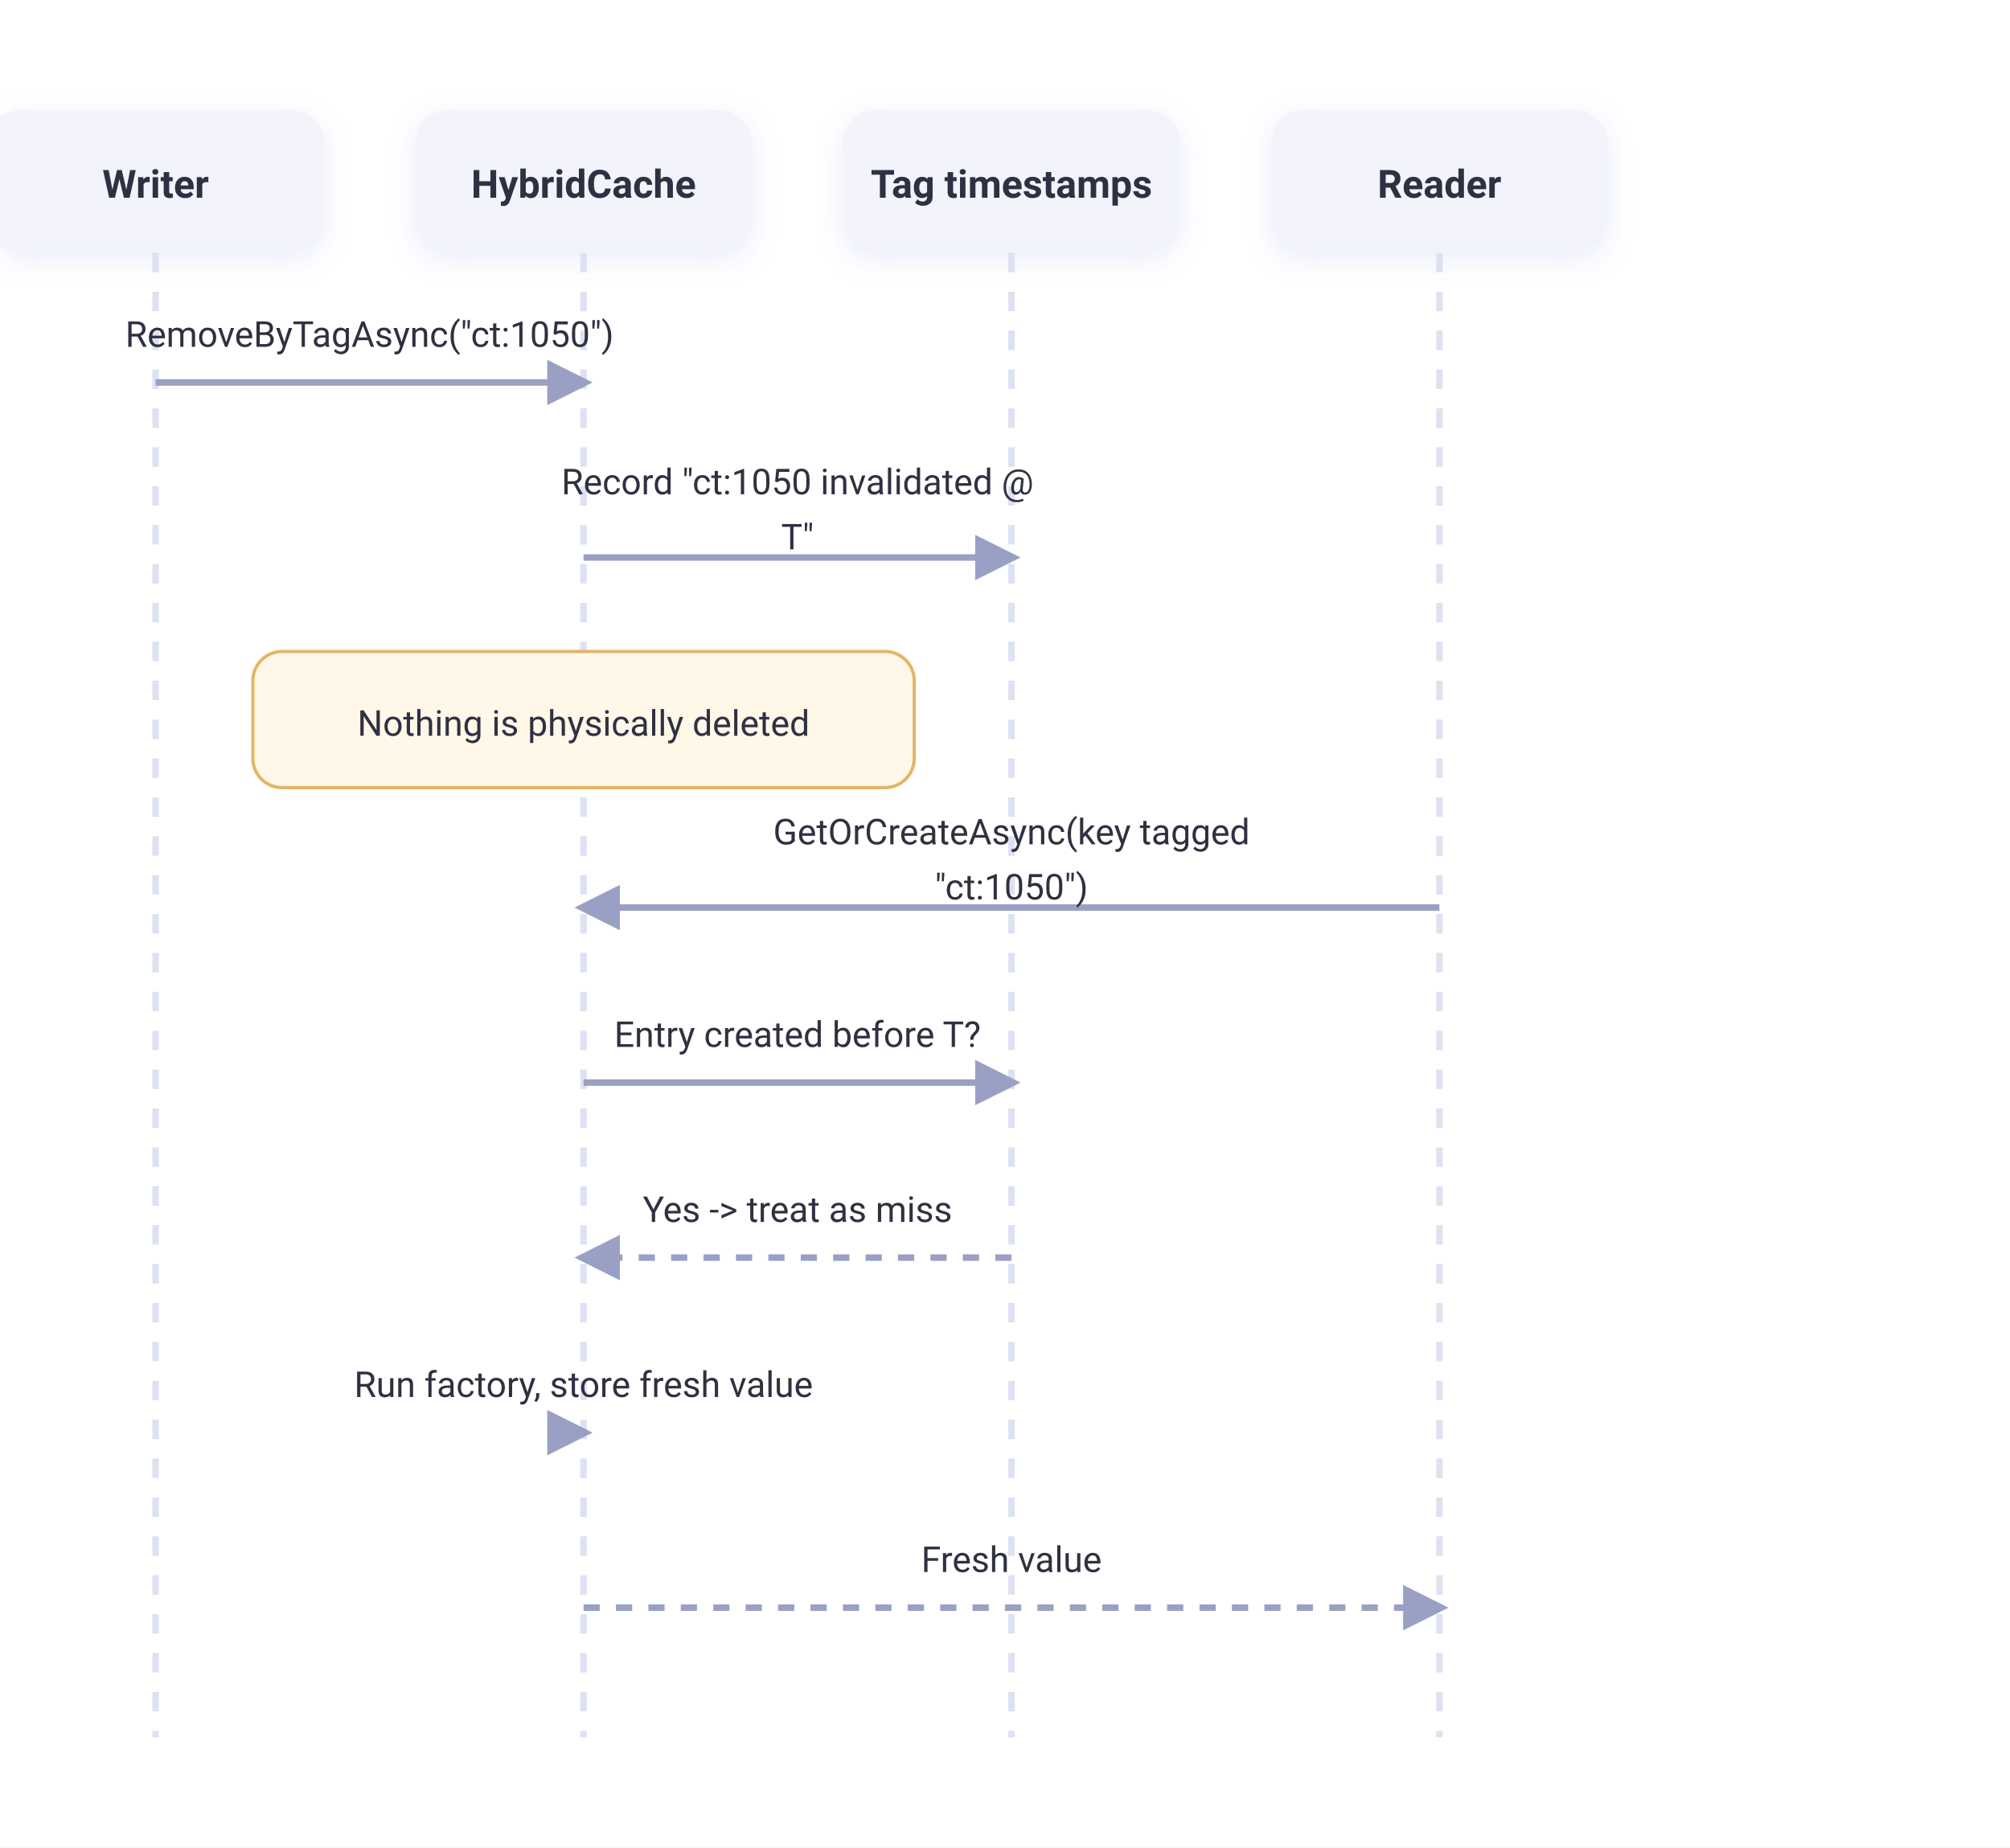
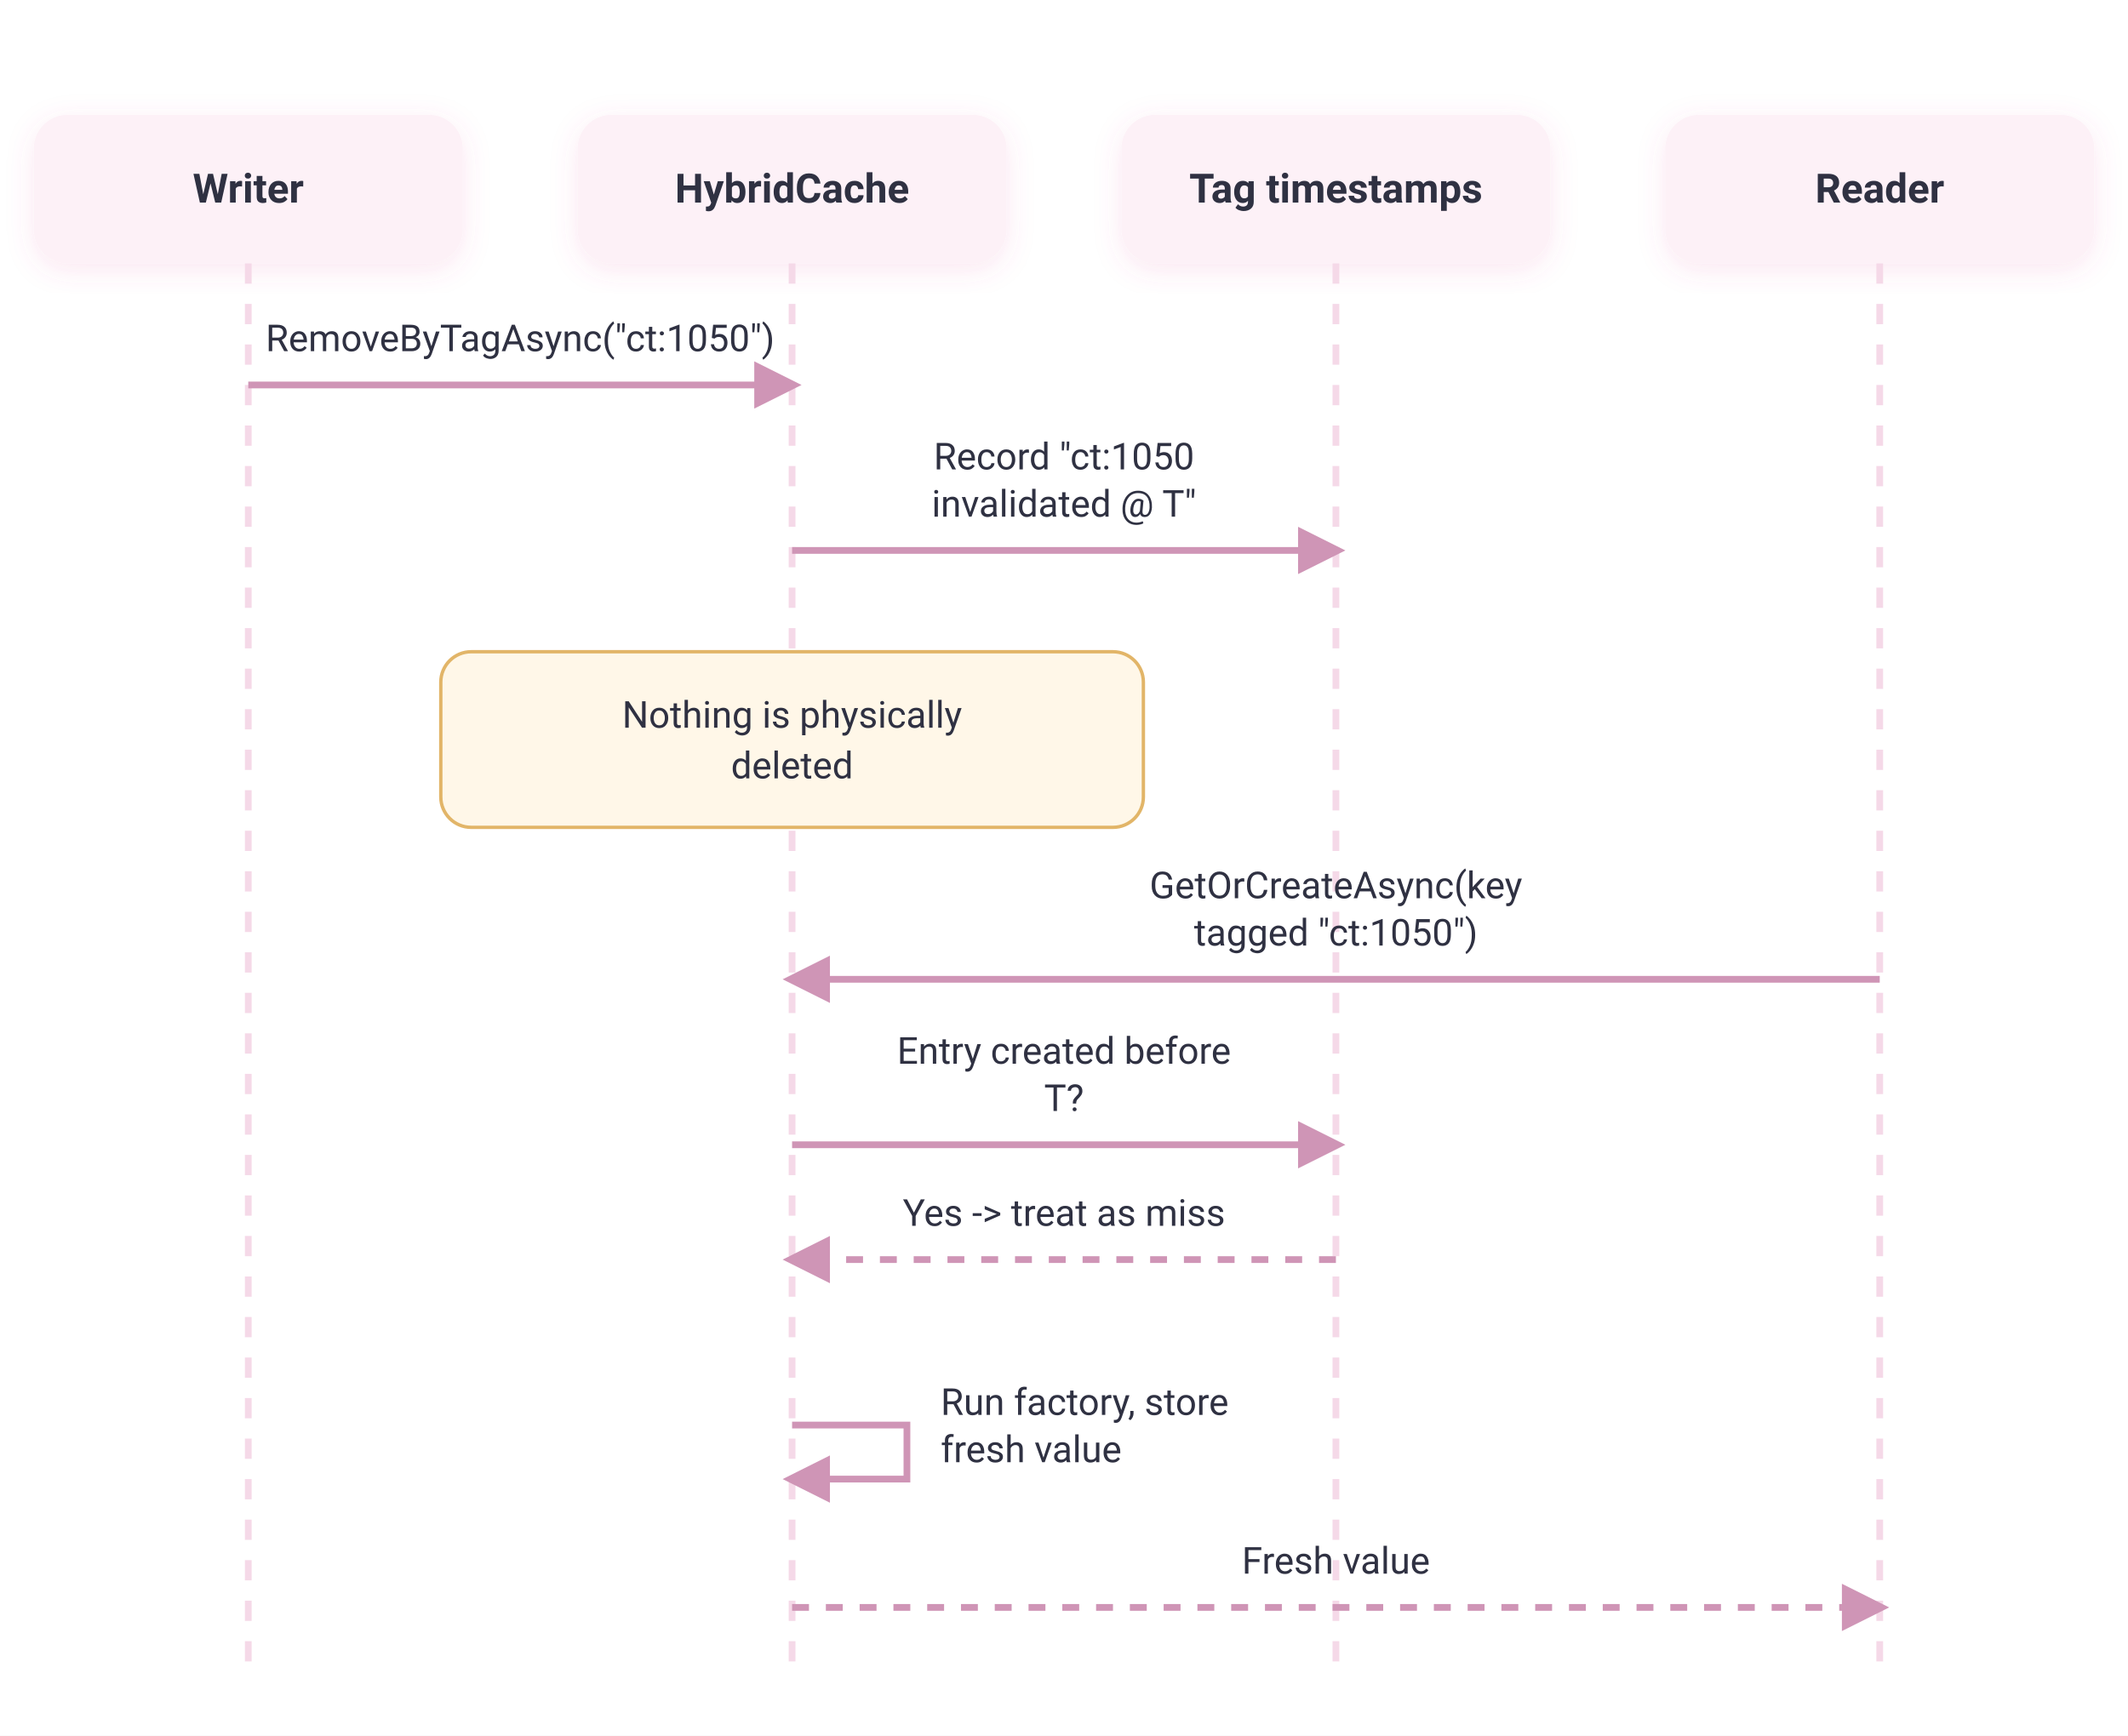
- <svg xmlns="http://www.w3.org/2000/svg" viewBox="0 0 620 570" font-family="-apple-system, BlinkMacSystemFont, 'Segoe UI', Roboto, sans-serif">
+ <svg xmlns="http://www.w3.org/2000/svg" viewBox="0 0 630 514" font-family="-apple-system, BlinkMacSystemFont, 'Segoe UI', Roboto, sans-serif">
  <defs>
    <linearGradient id="lineGrad" x1="0" y1="0" x2="0" y2="1">
-       <stop offset="0%" stop-color="#667eea" />
-       <stop offset="100%" stop-color="#764ba2" />
+       <stop offset="0%" stop-color="#e35aa0" />
+       <stop offset="100%" stop-color="#b83a86" />
    </linearGradient>
    <filter id="soft" x="-20%" y="-20%" width="140%" height="140%">
-       <feDropShadow dx="0" dy="2" stdDeviation="4" flood-color="#667eea" flood-opacity="0.14" />
+       <feDropShadow dx="0" dy="2" stdDeviation="4" flood-color="#e35aa0" flood-opacity="0.14" />
    </filter>
    <marker id="arrow" viewBox="0 0 10 10" refX="8" refY="5" markerWidth="7" markerHeight="7" orient="auto-start-reverse">
-       <path d="M0,0 L10,5 L0,10 z" fill="#9aa0c4" />
+       <path d="M0,0 L10,5 L0,10 z" fill="#cf95b6" />
    </marker>
  </defs>
-   <rect width="620" height="570" fill="white" />
-   <rect x="-4" y="34" width="104" height="44" rx="10" fill="#f3f4fb" filter="url(#soft)" />
-   <text x="48" y="61" text-anchor="middle" font-size="12" font-weight="600" fill="#2f3142">Writer</text>
-   <path d="M48,78 V536" stroke="#dde1f2" stroke-width="2" stroke-dasharray="6 6" />
-   <rect x="128" y="34" width="104" height="44" rx="10" fill="#f3f4fb" filter="url(#soft)" />
-   <text x="180" y="61" text-anchor="middle" font-size="12" font-weight="600" fill="#2f3142">HybridCache</text>
-   <path d="M180,78 V536" stroke="#dde1f2" stroke-width="2" stroke-dasharray="6 6" />
-   <rect x="260" y="34" width="104" height="44" rx="10" fill="#f3f4fb" filter="url(#soft)" />
-   <text x="312" y="61" text-anchor="middle" font-size="12" font-weight="600" fill="#2f3142">Tag timestamps</text>
-   <path d="M312,78 V536" stroke="#dde1f2" stroke-width="2" stroke-dasharray="6 6" />
-   <rect x="392" y="34" width="104" height="44" rx="10" fill="#f3f4fb" filter="url(#soft)" />
-   <text x="444" y="61" text-anchor="middle" font-size="12" font-weight="600" fill="#2f3142">Reader</text>
-   <path d="M444,78 V536" stroke="#dde1f2" stroke-width="2" stroke-dasharray="6 6" />
-   <path d="M48,118 H180" stroke="#9aa0c4" stroke-width="2" fill="none" marker-end="url(#arrow)" />
-   <text x="114" y="107" text-anchor="middle" font-size="11" font-weight="400" fill="#2f3142">RemoveByTagAsync("ct:1050")</text>
-   <path d="M180,172 H312" stroke="#9aa0c4" stroke-width="2" fill="none" marker-end="url(#arrow)" />
-   <text x="246" y="152.5" text-anchor="middle" font-size="11" font-weight="400" fill="#2f3142">Record "ct:1050 invalidated @</text>
-   <text x="246" y="169.5" text-anchor="middle" font-size="11" font-weight="400" fill="#2f3142">T"</text>
-   <rect x="78" y="201" width="204" height="42" rx="9" fill="#fff7e8" stroke="#e2b568" />
-   <text x="180" y="227" text-anchor="middle" font-size="11" font-weight="400" fill="#2f3142">Nothing is physically deleted</text>
-   <path d="M444,280 H180" stroke="#9aa0c4" stroke-width="2" fill="none" marker-end="url(#arrow)" />
-   <text x="312" y="260.5" text-anchor="middle" font-size="11" font-weight="400" fill="#2f3142">GetOrCreateAsync(key tagged</text>
-   <text x="312" y="277.5" text-anchor="middle" font-size="11" font-weight="400" fill="#2f3142">"ct:1050")</text>
-   <path d="M180,334 H312" stroke="#9aa0c4" stroke-width="2" fill="none" marker-end="url(#arrow)" />
-   <text x="246" y="323" text-anchor="middle" font-size="11" font-weight="400" fill="#2f3142">Entry created before T?</text>
-   <path d="M312,388 H180" stroke="#9aa0c4" stroke-width="2" stroke-dasharray="5 5" fill="none" marker-end="url(#arrow)" />
-   <text x="246" y="377" text-anchor="middle" font-size="11" font-weight="400" fill="#2f3142">Yes -&gt; treat as miss</text>
-   <path d="M180,442 H180" stroke="#9aa0c4" stroke-width="2" fill="none" marker-end="url(#arrow)" />
-   <text x="180" y="431" text-anchor="middle" font-size="11" font-weight="400" fill="#2f3142">Run factory, store fresh value</text>
-   <path d="M180,496 H444" stroke="#9aa0c4" stroke-width="2" stroke-dasharray="5 5" fill="none" marker-end="url(#arrow)" />
-   <text x="312" y="485" text-anchor="middle" font-size="11" font-weight="400" fill="#2f3142">Fresh value</text>
+   <rect width="630" height="514" fill="white" />
+   <rect x="10" y="34" width="127" height="44" rx="10" fill="#fdf1f7" filter="url(#soft)" />
+   <text x="73.5" y="60" text-anchor="middle" font-size="12" font-weight="600" fill="#2f3142">Writer</text>
+   <path d="M73.5,78 V494" stroke="#f5d9e8" stroke-width="2" stroke-dasharray="6 6" />
+   <rect x="171" y="34" width="127" height="44" rx="10" fill="#fdf1f7" filter="url(#soft)" />
+   <text x="234.5" y="60" text-anchor="middle" font-size="12" font-weight="600" fill="#2f3142">HybridCache</text>
+   <path d="M234.5,78 V494" stroke="#f5d9e8" stroke-width="2" stroke-dasharray="6 6" />
+   <rect x="332" y="34" width="127" height="44" rx="10" fill="#fdf1f7" filter="url(#soft)" />
+   <text x="395.5" y="60" text-anchor="middle" font-size="12" font-weight="600" fill="#2f3142">Tag timestamps</text>
+   <path d="M395.5,78 V494" stroke="#f5d9e8" stroke-width="2" stroke-dasharray="6 6" />
+   <rect x="493" y="34" width="127" height="44" rx="10" fill="#fdf1f7" filter="url(#soft)" />
+   <text x="556.5" y="60" text-anchor="middle" font-size="12" font-weight="600" fill="#2f3142">Reader</text>
+   <path d="M556.5,78 V494" stroke="#f5d9e8" stroke-width="2" stroke-dasharray="6 6" />
+   <path d="M73.5,114 H234.5" stroke="#cf95b6" stroke-width="2" fill="none" marker-end="url(#arrow)" />
+   <text x="154" y="104" text-anchor="middle" font-size="11" font-weight="400" fill="#2f3142">RemoveByTagAsync("ct:1050")</text>
+   <path d="M234.5,163 H395.5" stroke="#cf95b6" stroke-width="2" fill="none" marker-end="url(#arrow)" />
+   <text x="315" y="139" text-anchor="middle" font-size="11" font-weight="400" fill="#2f3142">Record "ct:1050</text>
+   <text x="315" y="153" text-anchor="middle" font-size="11" font-weight="400" fill="#2f3142">invalidated @ T"</text>
+   <rect x="130.5" y="193" width="208" height="52" rx="9" fill="#fff7e8" stroke="#e2b568" />
+   <text x="234.5" y="215.5" text-anchor="middle" font-size="11" font-weight="400" fill="#2f3142">Nothing is physically</text>
+   <text x="234.5" y="230.5" text-anchor="middle" font-size="11" font-weight="400" fill="#2f3142">deleted</text>
+   <path d="M556.5,290 H234.5" stroke="#cf95b6" stroke-width="2" fill="none" marker-end="url(#arrow)" />
+   <text x="395.5" y="266" text-anchor="middle" font-size="11" font-weight="400" fill="#2f3142">GetOrCreateAsync(key</text>
+   <text x="395.5" y="280" text-anchor="middle" font-size="11" font-weight="400" fill="#2f3142">tagged "ct:1050")</text>
+   <path d="M234.5,339 H395.5" stroke="#cf95b6" stroke-width="2" fill="none" marker-end="url(#arrow)" />
+   <text x="315" y="315" text-anchor="middle" font-size="11" font-weight="400" fill="#2f3142">Entry created before</text>
+   <text x="315" y="329" text-anchor="middle" font-size="11" font-weight="400" fill="#2f3142">T?</text>
+   <path d="M395.5,373 H234.5" stroke="#cf95b6" stroke-width="2" stroke-dasharray="5 5" fill="none" marker-end="url(#arrow)" />
+   <text x="315" y="363" text-anchor="middle" font-size="11" font-weight="400" fill="#2f3142">Yes -&gt; treat as miss</text>
+   <path d="M234.5,422 h34 v16 h-34" stroke="#cf95b6" stroke-width="2" fill="none" marker-end="url(#arrow)" />
+   <text x="278.5" y="419" text-anchor="start" font-size="11" font-weight="400" fill="#2f3142">Run factory, store</text>
+   <text x="278.5" y="433" text-anchor="start" font-size="11" font-weight="400" fill="#2f3142">fresh value</text>
+   <path d="M234.5,476 H556.5" stroke="#cf95b6" stroke-width="2" stroke-dasharray="5 5" fill="none" marker-end="url(#arrow)" />
+   <text x="395.5" y="466" text-anchor="middle" font-size="11" font-weight="400" fill="#2f3142">Fresh value</text>
</svg>
